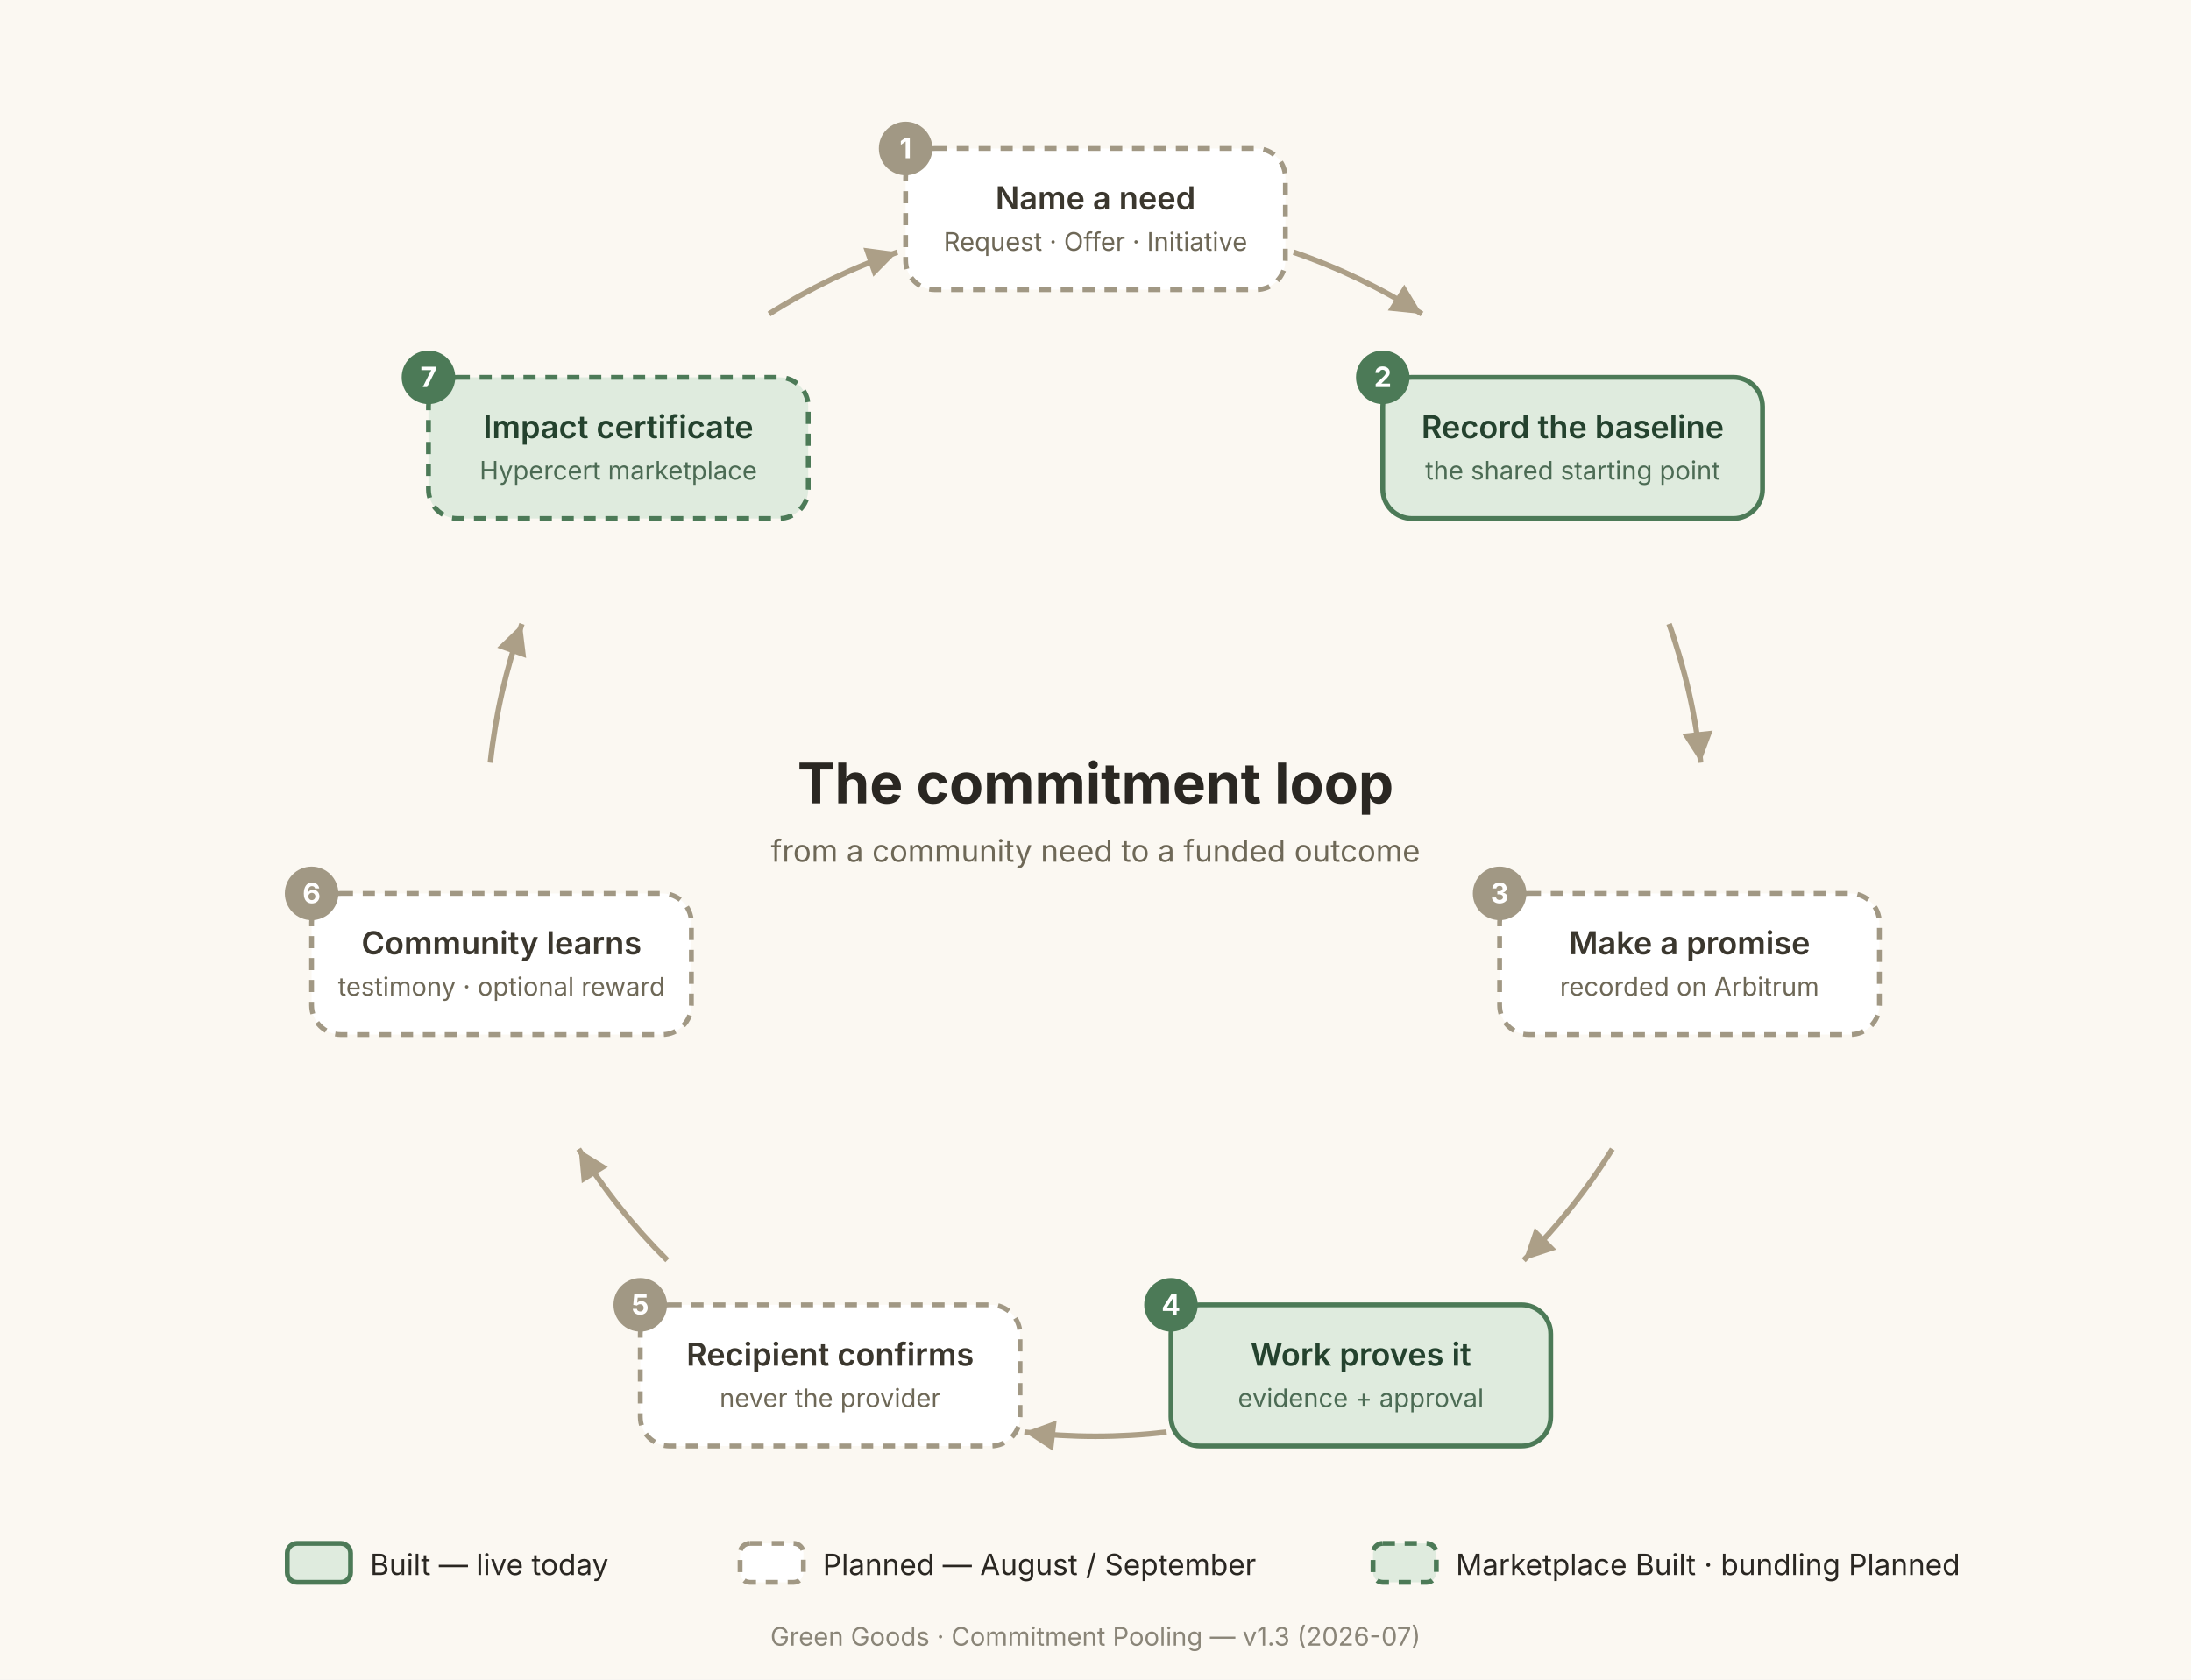
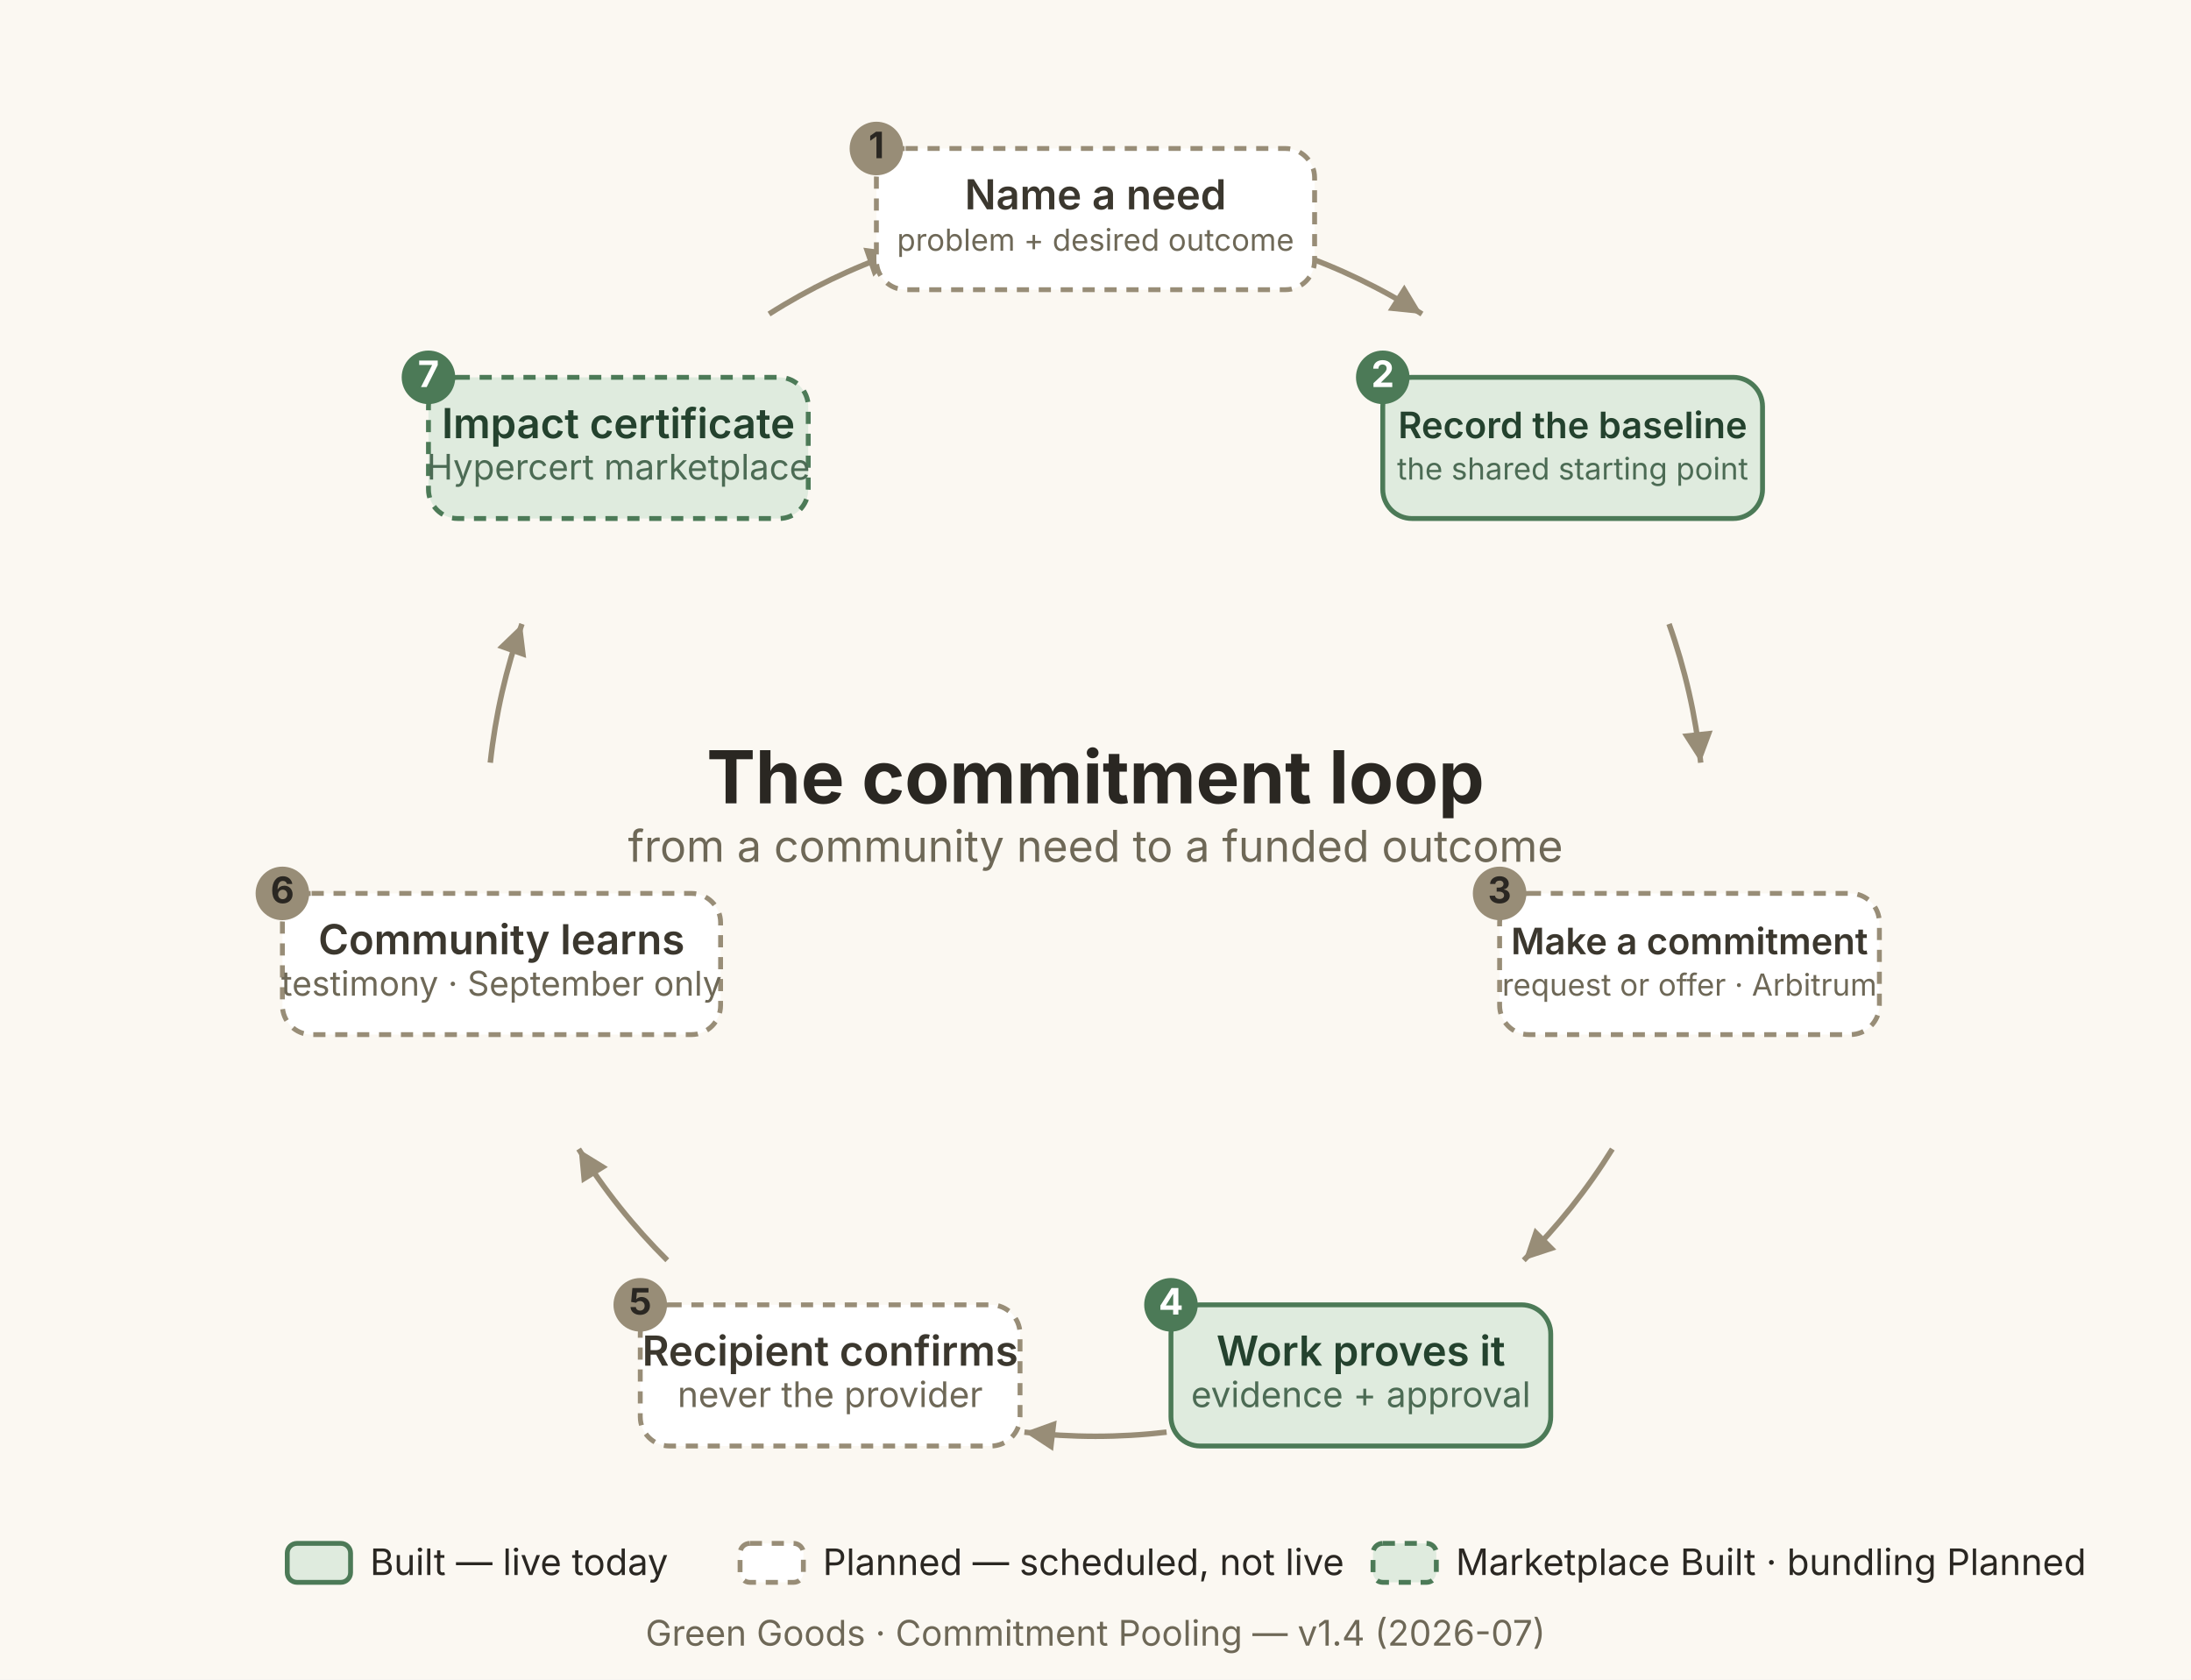
- <svg xmlns="http://www.w3.org/2000/svg" width="1800" height="1380" viewBox="0 0 900 690" font-family="Inter, 'Helvetica Neue', Arial, sans-serif">
+ <svg xmlns="http://www.w3.org/2000/svg" width="1800" height="1380" viewBox="0 0 900 690" font-family="Inter, 'Helvetica Neue', Arial, sans-serif" role="img" aria-labelledby="commitment-loop-title commitment-loop-desc">
  <defs>
-     <marker id="arrow" viewBox="0 0 10 10" refX="8" refY="5" markerWidth="7" markerHeight="7" orient="auto-start-reverse">
-       <path d="M 0 1 L 8 5 L 0 9 Z" fill="#AC9F87" />
+     <marker id="commitment-loop-arrow" viewBox="0 0 10 10" refX="8" refY="5" markerWidth="7" markerHeight="7" orient="auto-start-reverse">
+       <path d="M 0 1 L 8 5 L 0 9 Z" fill="#988D77" />
    </marker>
  </defs>
  <rect x="0" y="0" width="900" height="690" fill="#FBF8F2" />
-   <text x="450" y="330" text-anchor="middle" font-size="23" font-weight="700" fill="#2A2722">The commitment loop</text>
-   <text x="450" y="354" text-anchor="middle" font-size="12.5" fill="#6E6857">from a community need to a funded outcome</text>
-   <g fill="none" stroke="#AC9F87" stroke-width="2.25" marker-end="url(#arrow)">
+   <text x="450" y="330" text-anchor="middle" font-size="30" font-weight="700" fill="#2A2722">The commitment loop</text>
+   <text x="450" y="354" text-anchor="middle" font-size="18" fill="#6E6857">from a community need to a funded outcome</text>
+   <g fill="none" stroke="#988D77" stroke-width="2.25" marker-end="url(#commitment-loop-arrow)">
    <path d="M 531.4 103.6 A 250 250 0 0 1 584.1 129.0" />
    <path d="M 685.6 256.3 A 250 250 0 0 1 698.6 313.3" />
    <path d="M 662.3 472.0 A 250 250 0 0 1 625.9 517.7" />
    <path d="M 479.2 588.3 A 250 250 0 0 1 420.8 588.3" />
    <path d="M 274.1 517.7 A 250 250 0 0 1 237.7 472.0" />
    <path d="M 201.4 313.3 A 250 250 0 0 1 214.4 256.3" />
    <path d="M 315.9 129.0 A 250 250 0 0 1 368.6 103.6" />
  </g>
  <g>
-     <rect x="372" y="61" width="156" height="58" rx="12" fill="#FFFFFF" stroke="#A19884" stroke-width="2" stroke-dasharray="5 4" />
-     <circle cx="372" cy="61" r="11" fill="#A19884" />
-     <text x="372" y="65" text-anchor="middle" font-size="11.5" font-weight="700" fill="#FFFFFF">1</text>
-     <text x="450" y="86" text-anchor="middle" font-size="13" font-weight="600" fill="#3B372E">Name a need</text>
-     <text x="450" y="103" text-anchor="middle" font-size="10.5" fill="#6E6857">Request · Offer · Initiative</text>
+     <rect x="360" y="61" width="180" height="58" rx="12" fill="#FFFFFF" stroke="#988D77" stroke-width="2" stroke-dasharray="5 4" />
+     <circle cx="360" cy="61" r="11" fill="#988D77" />
+     <text x="360" y="65" text-anchor="middle" font-size="15" font-weight="700" fill="#2A2722">1</text>
+     <text x="450" y="86" text-anchor="middle" font-size="17" font-weight="600" fill="#3B372E">Name a need</text>
+     <text x="450" y="103" text-anchor="middle" font-size="12.5" fill="#6E6857">problem + desired outcome</text>
  </g>
  <g>
    <rect x="568" y="155" width="156" height="58" rx="12" fill="#DFEBDE" stroke="#4C7A57" stroke-width="2" />
    <circle cx="568" cy="155" r="11" fill="#4C7A57" />
-     <text x="568" y="159" text-anchor="middle" font-size="11.5" font-weight="700" fill="#FFFFFF">2</text>
-     <text x="646" y="180" text-anchor="middle" font-size="13" font-weight="600" fill="#24422E">Record the baseline</text>
-     <text x="646" y="197" text-anchor="middle" font-size="10.5" fill="#4C6B54">the shared starting point</text>
+     <text x="568" y="159" text-anchor="middle" font-size="15" font-weight="700" fill="#FFFFFF">2</text>
+     <text x="646" y="180" text-anchor="middle" font-size="15" font-weight="600" fill="#24422E">Record the baseline</text>
+     <text x="646" y="197" text-anchor="middle" font-size="12.5" fill="#4C6B54">the shared starting point</text>
  </g>
  <g>
-     <rect x="616" y="367" width="156" height="58" rx="12" fill="#FFFFFF" stroke="#A19884" stroke-width="2" stroke-dasharray="5 4" />
-     <circle cx="616" cy="367" r="11" fill="#A19884" />
-     <text x="616" y="371" text-anchor="middle" font-size="11.5" font-weight="700" fill="#FFFFFF">3</text>
-     <text x="694" y="392" text-anchor="middle" font-size="13" font-weight="600" fill="#3B372E">Make a promise</text>
-     <text x="694" y="409" text-anchor="middle" font-size="10.5" fill="#6E6857">recorded on Arbitrum</text>
+     <rect x="616" y="367" width="156" height="58" rx="12" fill="#FFFFFF" stroke="#988D77" stroke-width="2" stroke-dasharray="5 4" />
+     <circle cx="616" cy="367" r="11" fill="#988D77" />
+     <text x="616" y="371" text-anchor="middle" font-size="15" font-weight="700" fill="#2A2722">3</text>
+     <text x="694" y="392" text-anchor="middle" font-size="15" font-weight="600" fill="#3B372E">Make a commitment</text>
+     <text x="694" y="409" text-anchor="middle" font-size="12.5" fill="#6E6857">request or offer · Arbitrum</text>
  </g>
  <g>
    <rect x="481" y="536" width="156" height="58" rx="12" fill="#DFEBDE" stroke="#4C7A57" stroke-width="2" />
    <circle cx="481" cy="536" r="11" fill="#4C7A57" />
-     <text x="481" y="540" text-anchor="middle" font-size="11.5" font-weight="700" fill="#FFFFFF">4</text>
-     <text x="559" y="561" text-anchor="middle" font-size="13" font-weight="600" fill="#24422E">Work proves it</text>
-     <text x="559" y="578" text-anchor="middle" font-size="10.5" fill="#4C6B54">evidence + approval</text>
+     <text x="481" y="540" text-anchor="middle" font-size="15" font-weight="700" fill="#FFFFFF">4</text>
+     <text x="559" y="561" text-anchor="middle" font-size="17" font-weight="600" fill="#24422E">Work proves it</text>
+     <text x="559" y="578" text-anchor="middle" font-size="14.5" fill="#4C6B54">evidence + approval</text>
  </g>
  <g>
-     <rect x="263" y="536" width="156" height="58" rx="12" fill="#FFFFFF" stroke="#A19884" stroke-width="2" stroke-dasharray="5 4" />
-     <circle cx="263" cy="536" r="11" fill="#A19884" />
-     <text x="263" y="540" text-anchor="middle" font-size="11.5" font-weight="700" fill="#FFFFFF">5</text>
-     <text x="341" y="561" text-anchor="middle" font-size="13" font-weight="600" fill="#3B372E">Recipient confirms</text>
-     <text x="341" y="578" text-anchor="middle" font-size="10.5" fill="#6E6857">never the provider</text>
+     <rect x="263" y="536" width="156" height="58" rx="12" fill="#FFFFFF" stroke="#988D77" stroke-width="2" stroke-dasharray="5 4" />
+     <circle cx="263" cy="536" r="11" fill="#988D77" />
+     <text x="263" y="540" text-anchor="middle" font-size="15" font-weight="700" fill="#2A2722">5</text>
+     <text x="341" y="561" text-anchor="middle" font-size="17" font-weight="600" fill="#3B372E">Recipient confirms</text>
+     <text x="341" y="578" text-anchor="middle" font-size="14.5" fill="#6E6857">never the provider</text>
  </g>
  <g>
-     <rect x="128" y="367" width="156" height="58" rx="12" fill="#FFFFFF" stroke="#A19884" stroke-width="2" stroke-dasharray="5 4" />
-     <circle cx="128" cy="367" r="11" fill="#A19884" />
-     <text x="128" y="371" text-anchor="middle" font-size="11.5" font-weight="700" fill="#FFFFFF">6</text>
-     <text x="206" y="392" text-anchor="middle" font-size="13" font-weight="600" fill="#3B372E">Community learns</text>
-     <text x="206" y="409" text-anchor="middle" font-size="10.5" fill="#6E6857">testimony · optional reward</text>
+     <rect x="116" y="367" width="180" height="58" rx="12" fill="#FFFFFF" stroke="#988D77" stroke-width="2" stroke-dasharray="5 4" />
+     <circle cx="116" cy="367" r="11" fill="#988D77" />
+     <text x="116" y="371" text-anchor="middle" font-size="15" font-weight="700" fill="#2A2722">6</text>
+     <text x="206" y="392" text-anchor="middle" font-size="17" font-weight="600" fill="#3B372E">Community learns</text>
+     <text x="206" y="409" text-anchor="middle" font-size="14" fill="#6E6857">testimony · September only</text>
  </g>
  <g>
    <rect x="176" y="155" width="156" height="58" rx="12" fill="#DFEBDE" stroke="#4C7A57" stroke-width="2" stroke-dasharray="5 4" />
    <circle cx="176" cy="155" r="11" fill="#4C7A57" />
-     <text x="176" y="159" text-anchor="middle" font-size="11.5" font-weight="700" fill="#FFFFFF">7</text>
-     <text x="254" y="180" text-anchor="middle" font-size="13" font-weight="600" fill="#24422E">Impact certificate</text>
-     <text x="254" y="197" text-anchor="middle" font-size="10.5" fill="#4C6B54">Hypercert marketplace</text>
+     <text x="176" y="159" text-anchor="middle" font-size="15" font-weight="700" fill="#FFFFFF">7</text>
+     <text x="254" y="180" text-anchor="middle" font-size="17" font-weight="600" fill="#24422E">Impact certificate</text>
+     <text x="254" y="197" text-anchor="middle" font-size="14.5" fill="#4C6B54">Hypercert marketplace</text>
  </g>
  <g>
    <rect x="118" y="634" width="26" height="16" rx="4" fill="#DFEBDE" stroke="#4C7A57" stroke-width="2" />
-     <text x="152" y="647" font-size="12" fill="#2A2722">Built — live today</text>
-     <rect x="304" y="634" width="26" height="16" rx="4" fill="#FFFFFF" stroke="#A19884" stroke-width="2" stroke-dasharray="5 4" />
-     <text x="338" y="647" font-size="12" fill="#2A2722">Planned — August / September</text>
+     <text x="152" y="647" font-size="15" fill="#2A2722">Built — live today</text>
+     <rect x="304" y="634" width="26" height="16" rx="4" fill="#FFFFFF" stroke="#988D77" stroke-width="2" stroke-dasharray="5 4" />
+     <text x="338" y="647" font-size="15" fill="#2A2722">Planned — scheduled, not live</text>
    <rect x="564" y="634" width="26" height="16" rx="4" fill="#DFEBDE" stroke="#4C7A57" stroke-width="2" stroke-dasharray="5 4" />
-     <text x="598" y="647" font-size="12" fill="#2A2722">Marketplace Built · bundling Planned</text>
+     <text x="598" y="647" font-size="15" fill="#2A2722">Marketplace Built · bundling Planned</text>
  </g>
-   <text x="450" y="676" text-anchor="middle" font-size="10.5" fill="#8A8578">Green Goods · Commitment Pooling — v1.3 (2026-07)</text>
+   <text x="450" y="676" text-anchor="middle" font-size="14.5" fill="#6E6857">Green Goods · Commitment Pooling — v1.4 (2026-07)</text>
</svg>
